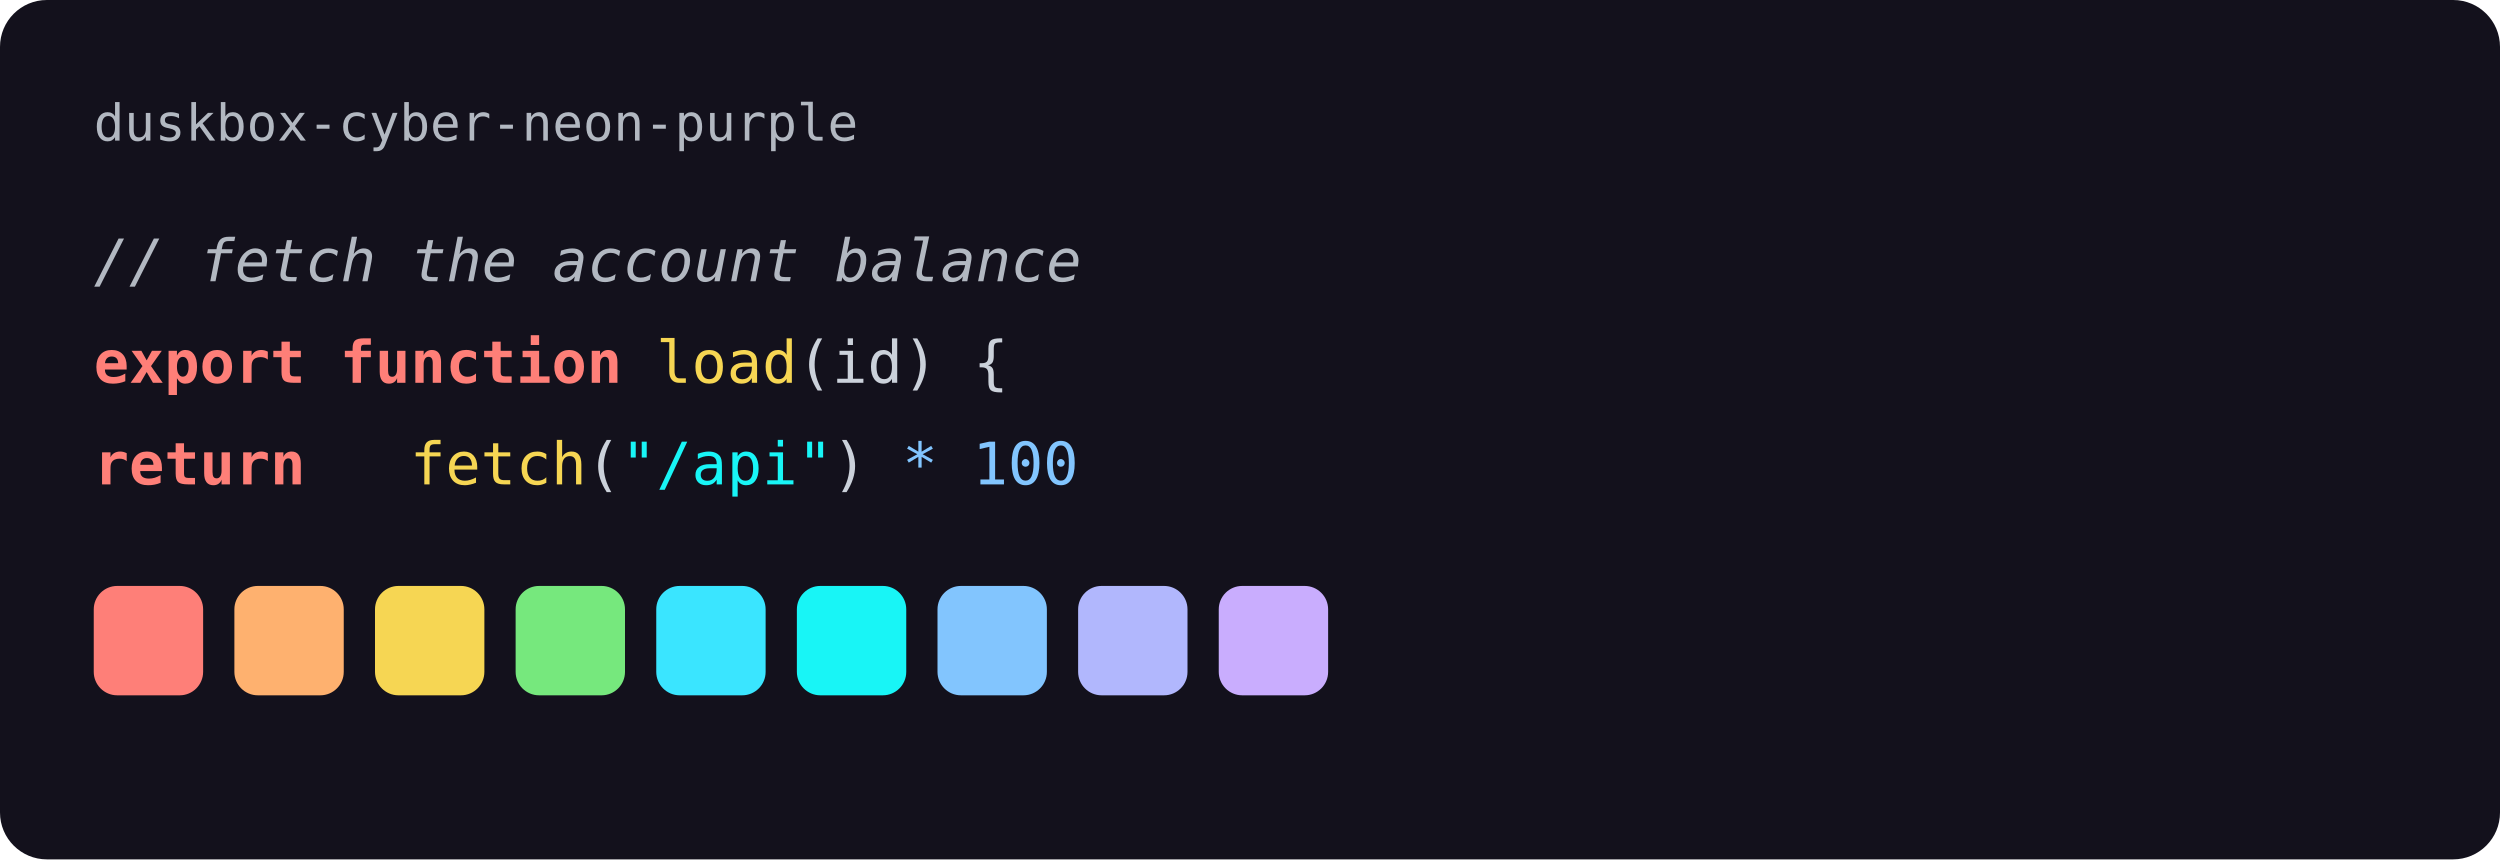
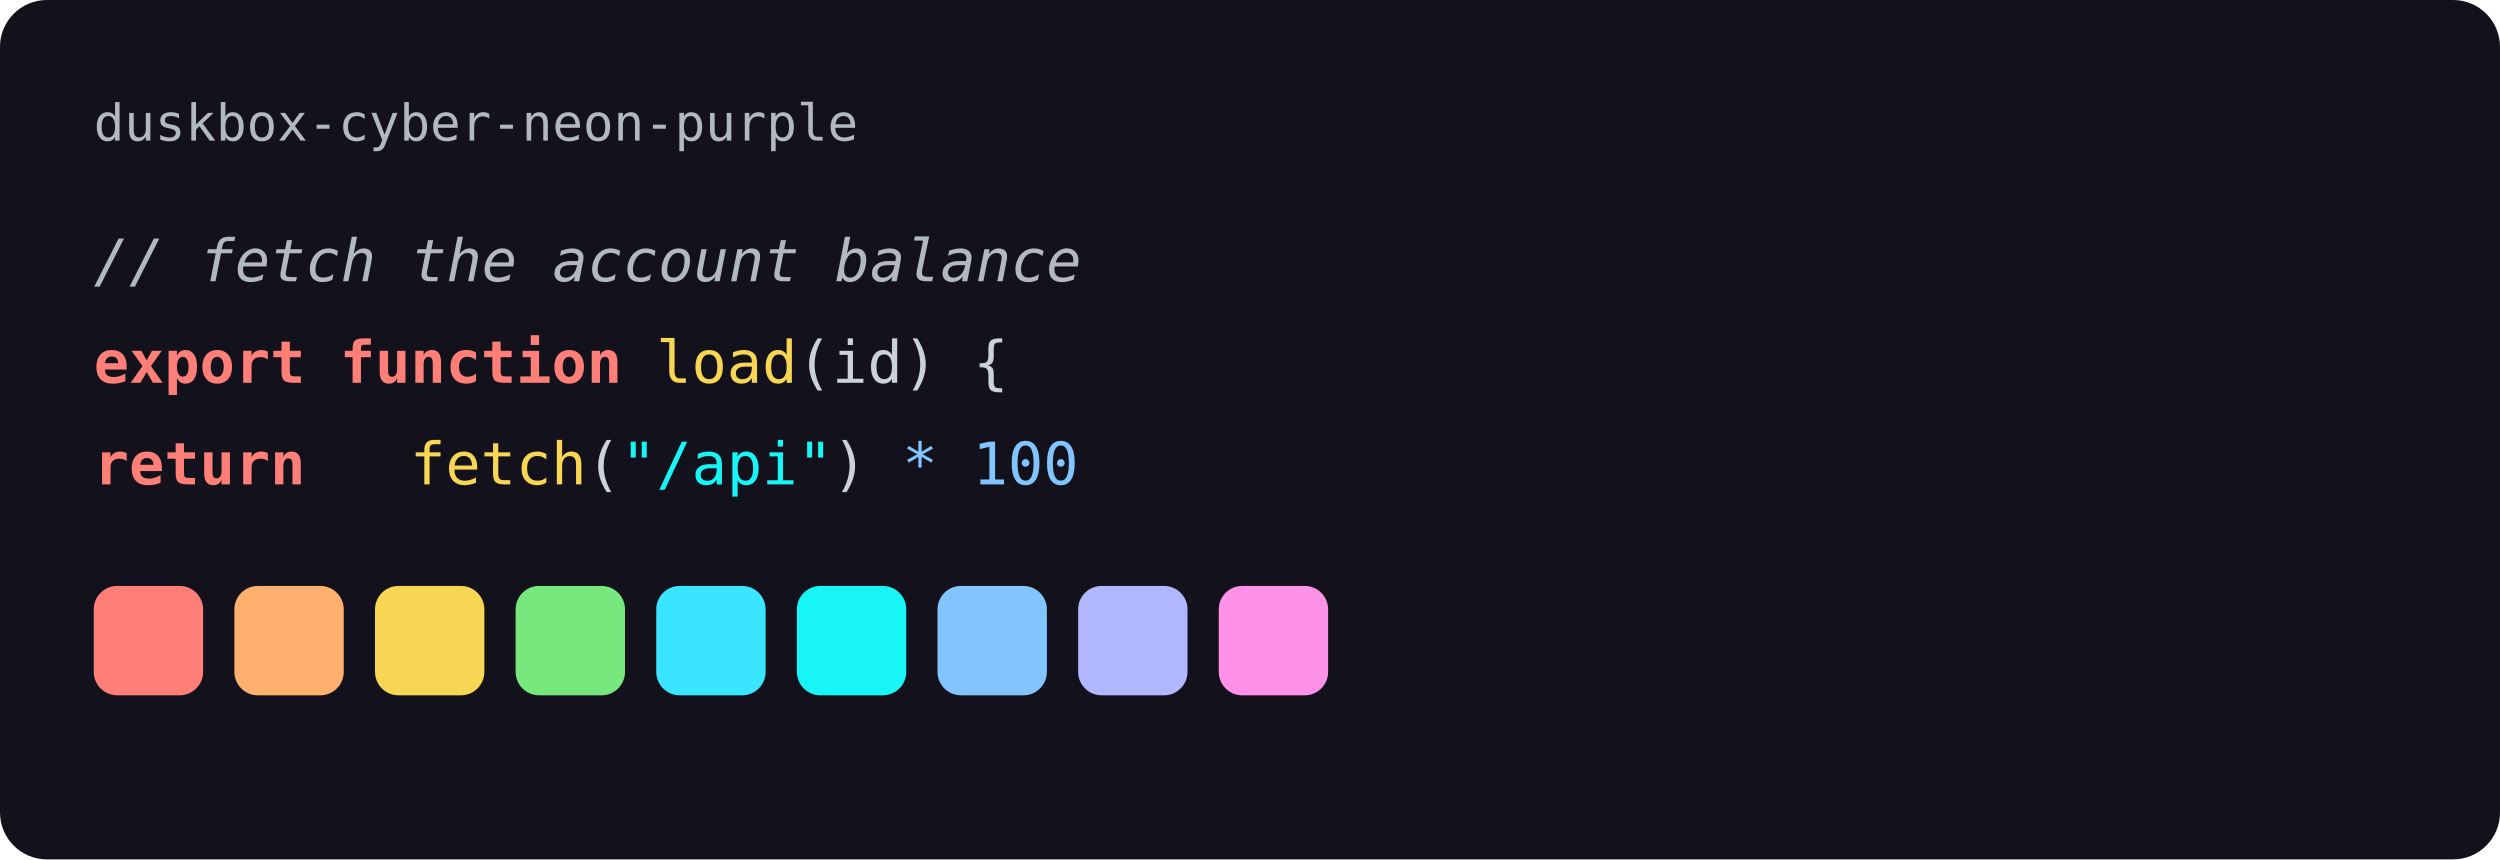
<svg xmlns="http://www.w3.org/2000/svg" width="640" height="220" viewBox="0 0 640 220" role="img" aria-label="duskbox cyber-neon-purple">
  <rect width="640" height="220" rx="12" fill="#13111c" />
  <text x="24" y="36" font-family="ui-monospace, SFMono-Regular, Menlo, monospace" font-size="13" fill="#b2b8c1">duskbox-cyber-neon-purple</text>
  <text x="24" y="72" font-family="ui-monospace, SFMono-Regular, Menlo, monospace" font-size="15" fill="#b2b8c1" font-style="italic">// fetch the account balance</text>
  <text x="24" y="98" font-family="ui-monospace, SFMono-Regular, Menlo, monospace" font-size="15" fill="#fe7f78" font-weight="700">export </text>
  <text x="87" y="98" font-family="ui-monospace, SFMono-Regular, Menlo, monospace" font-size="15" fill="#fe7f78" font-weight="700">function </text>
  <text x="168" y="98" font-family="ui-monospace, SFMono-Regular, Menlo, monospace" font-size="15" fill="#f6d653">load</text>
  <text x="204" y="98" font-family="ui-monospace, SFMono-Regular, Menlo, monospace" font-size="15" fill="#cbd1da">(id) {</text>
  <text x="24" y="124" font-family="ui-monospace, SFMono-Regular, Menlo, monospace" font-size="15" fill="#fe7f78" font-weight="700">  return </text>
  <text x="105" y="124" font-family="ui-monospace, SFMono-Regular, Menlo, monospace" font-size="15" fill="#f6d653">fetch</text>
  <text x="150" y="124" font-family="ui-monospace, SFMono-Regular, Menlo, monospace" font-size="15" fill="#cbd1da">(</text>
  <text x="159" y="124" font-family="ui-monospace, SFMono-Regular, Menlo, monospace" font-size="15" fill="#18f5f6">"/api"</text>
  <text x="213" y="124" font-family="ui-monospace, SFMono-Regular, Menlo, monospace" font-size="15" fill="#cbd1da">) </text>
  <text x="231" y="124" font-family="ui-monospace, SFMono-Regular, Menlo, monospace" font-size="15" fill="#82c5fe">* </text>
  <text x="249" y="124" font-family="ui-monospace, SFMono-Regular, Menlo, monospace" font-size="15" fill="#82c5fe">100</text>
  <rect x="24" y="150" width="28" height="28" rx="6" fill="#fe7f78" />
  <rect x="60" y="150" width="28" height="28" rx="6" fill="#feb16f" />
  <rect x="96" y="150" width="28" height="28" rx="6" fill="#f6d653" />
  <rect x="132" y="150" width="28" height="28" rx="6" fill="#76e87d" />
  <rect x="168" y="150" width="28" height="28" rx="6" fill="#3ae5ff" />
  <rect x="204" y="150" width="28" height="28" rx="6" fill="#18f5f6" />
  <rect x="240" y="150" width="28" height="28" rx="6" fill="#82c5fe" />
-   <rect x="276" y="150" width="28" height="28" rx="6" fill="#b1b7fd" />
-   <rect x="312" y="150" width="28" height="28" rx="6" fill="#c9adfe" />
+   <rect x="276" y="150" width="28" height="28" rx="6" fill="#b0b7ff" />
+   <rect x="312" y="150" width="28" height="28" rx="6" fill="#fe91e8" />
</svg>
